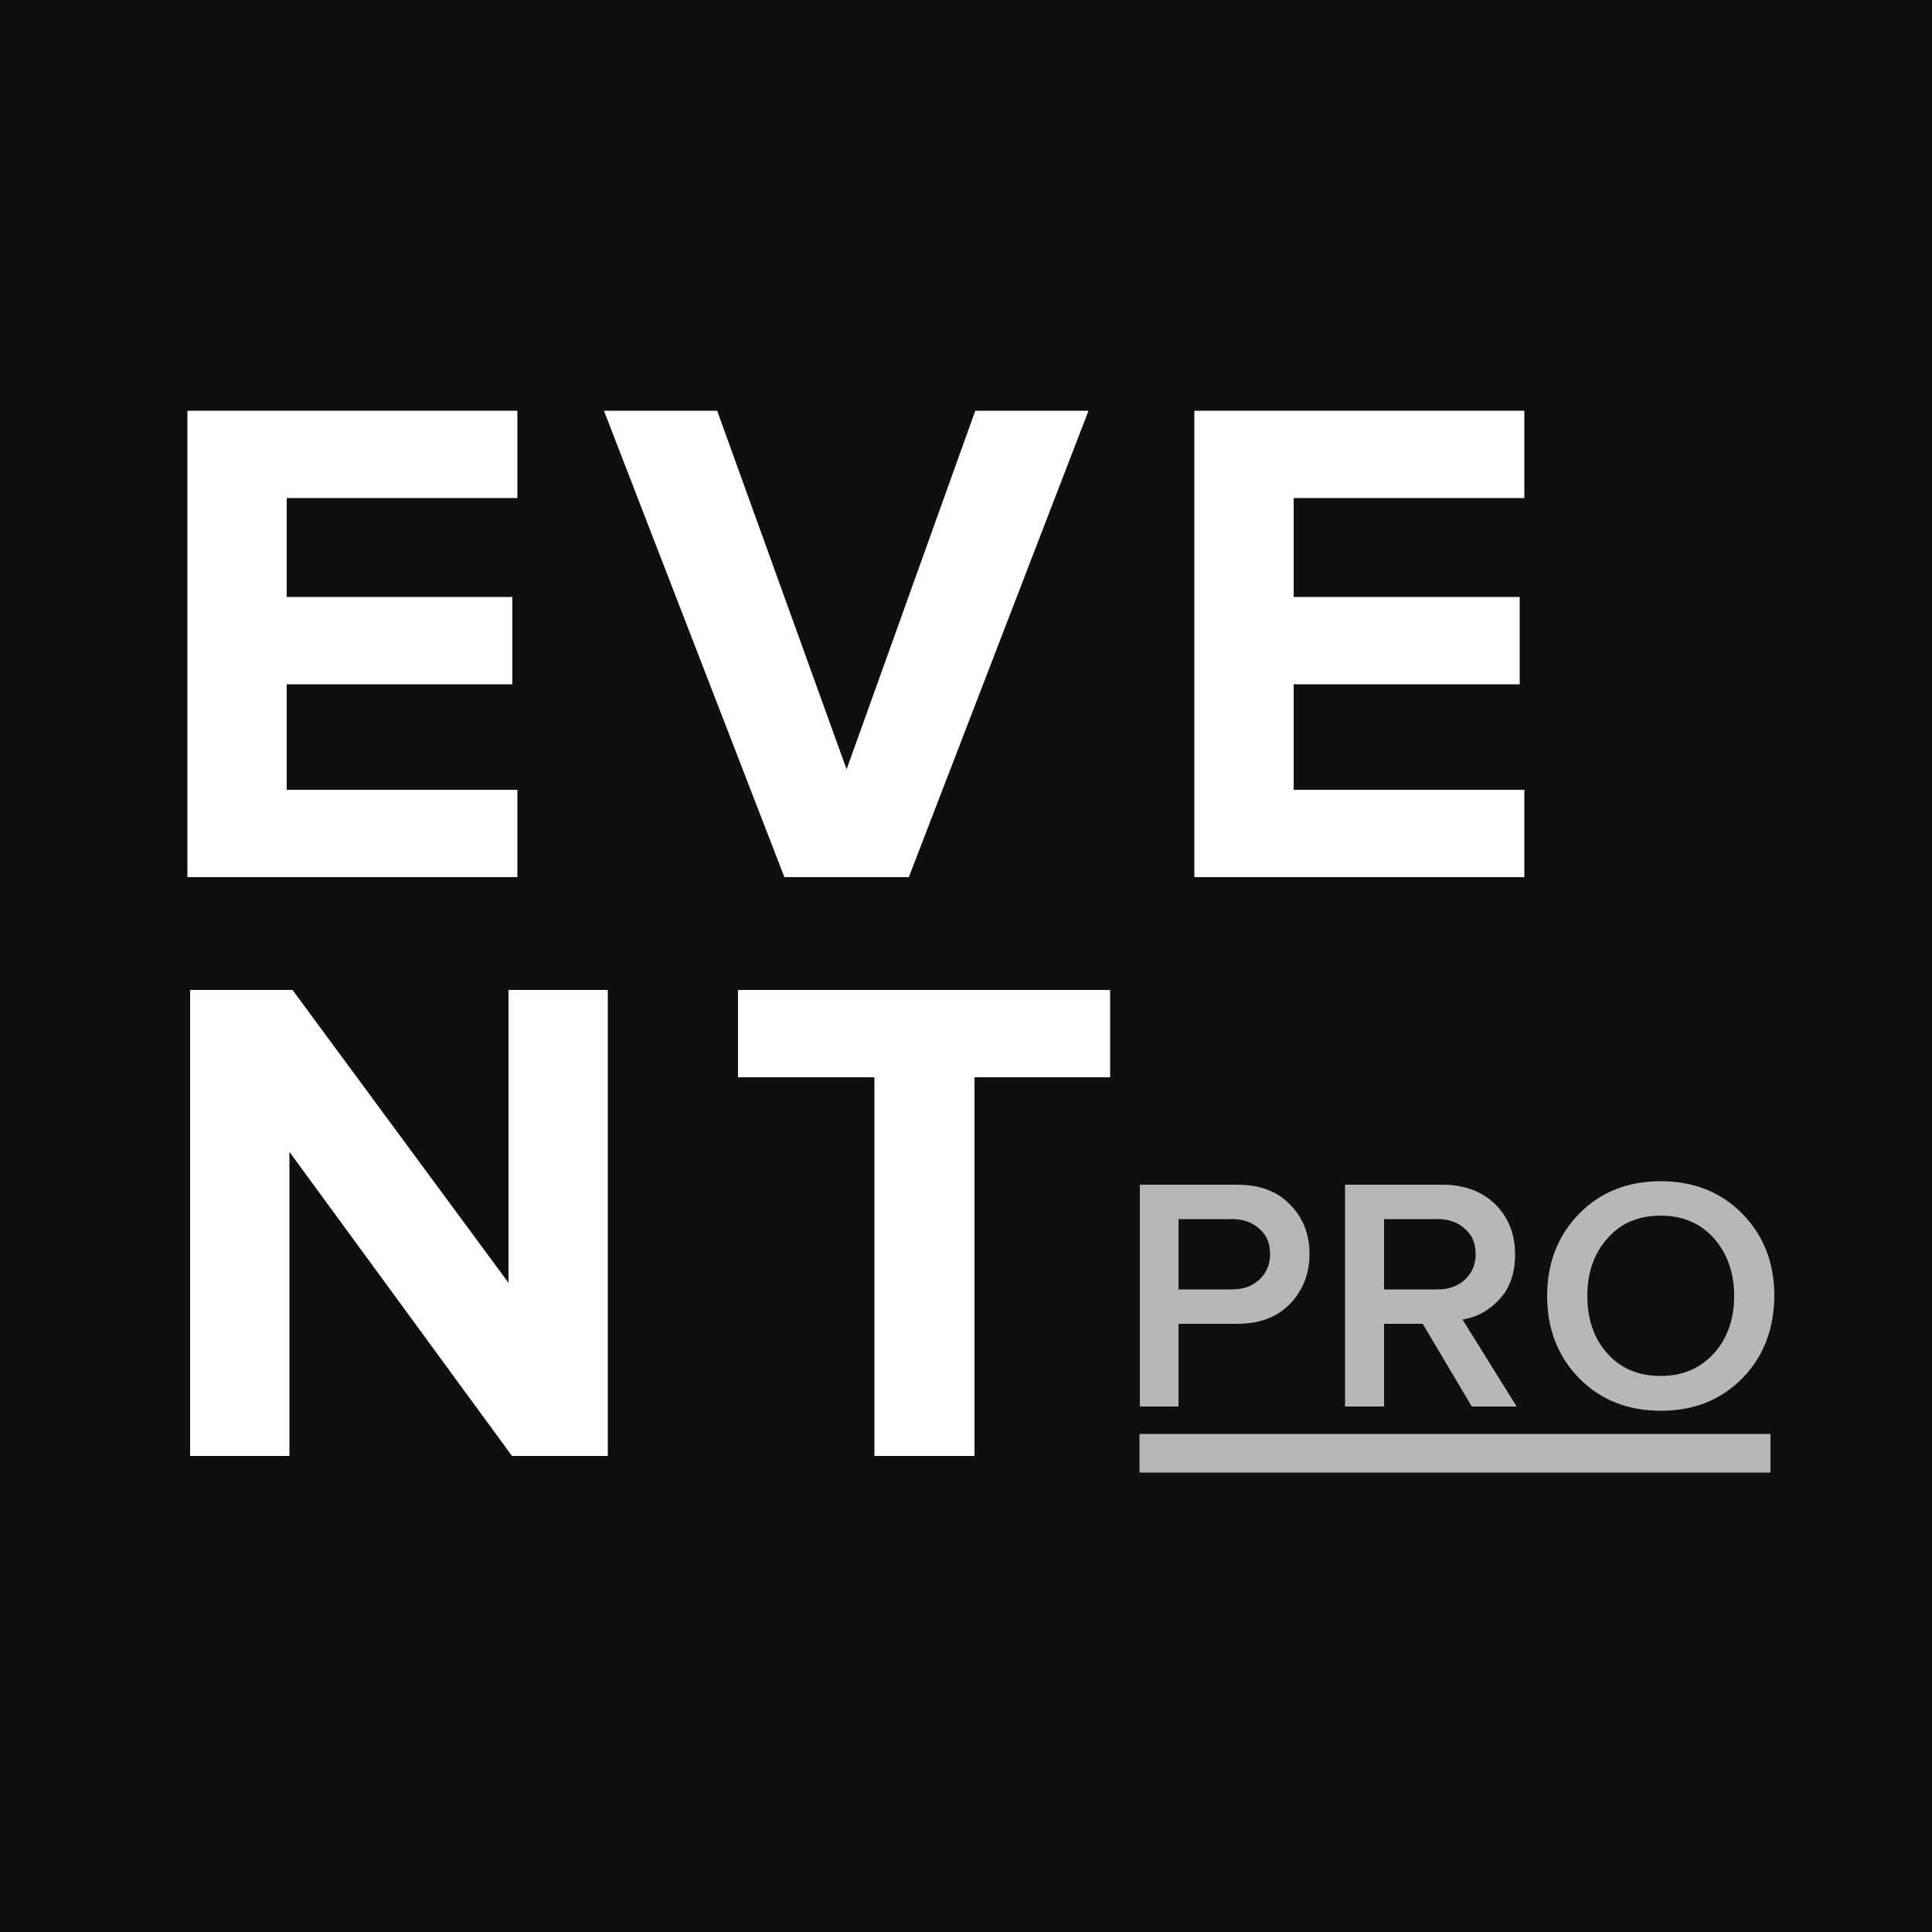
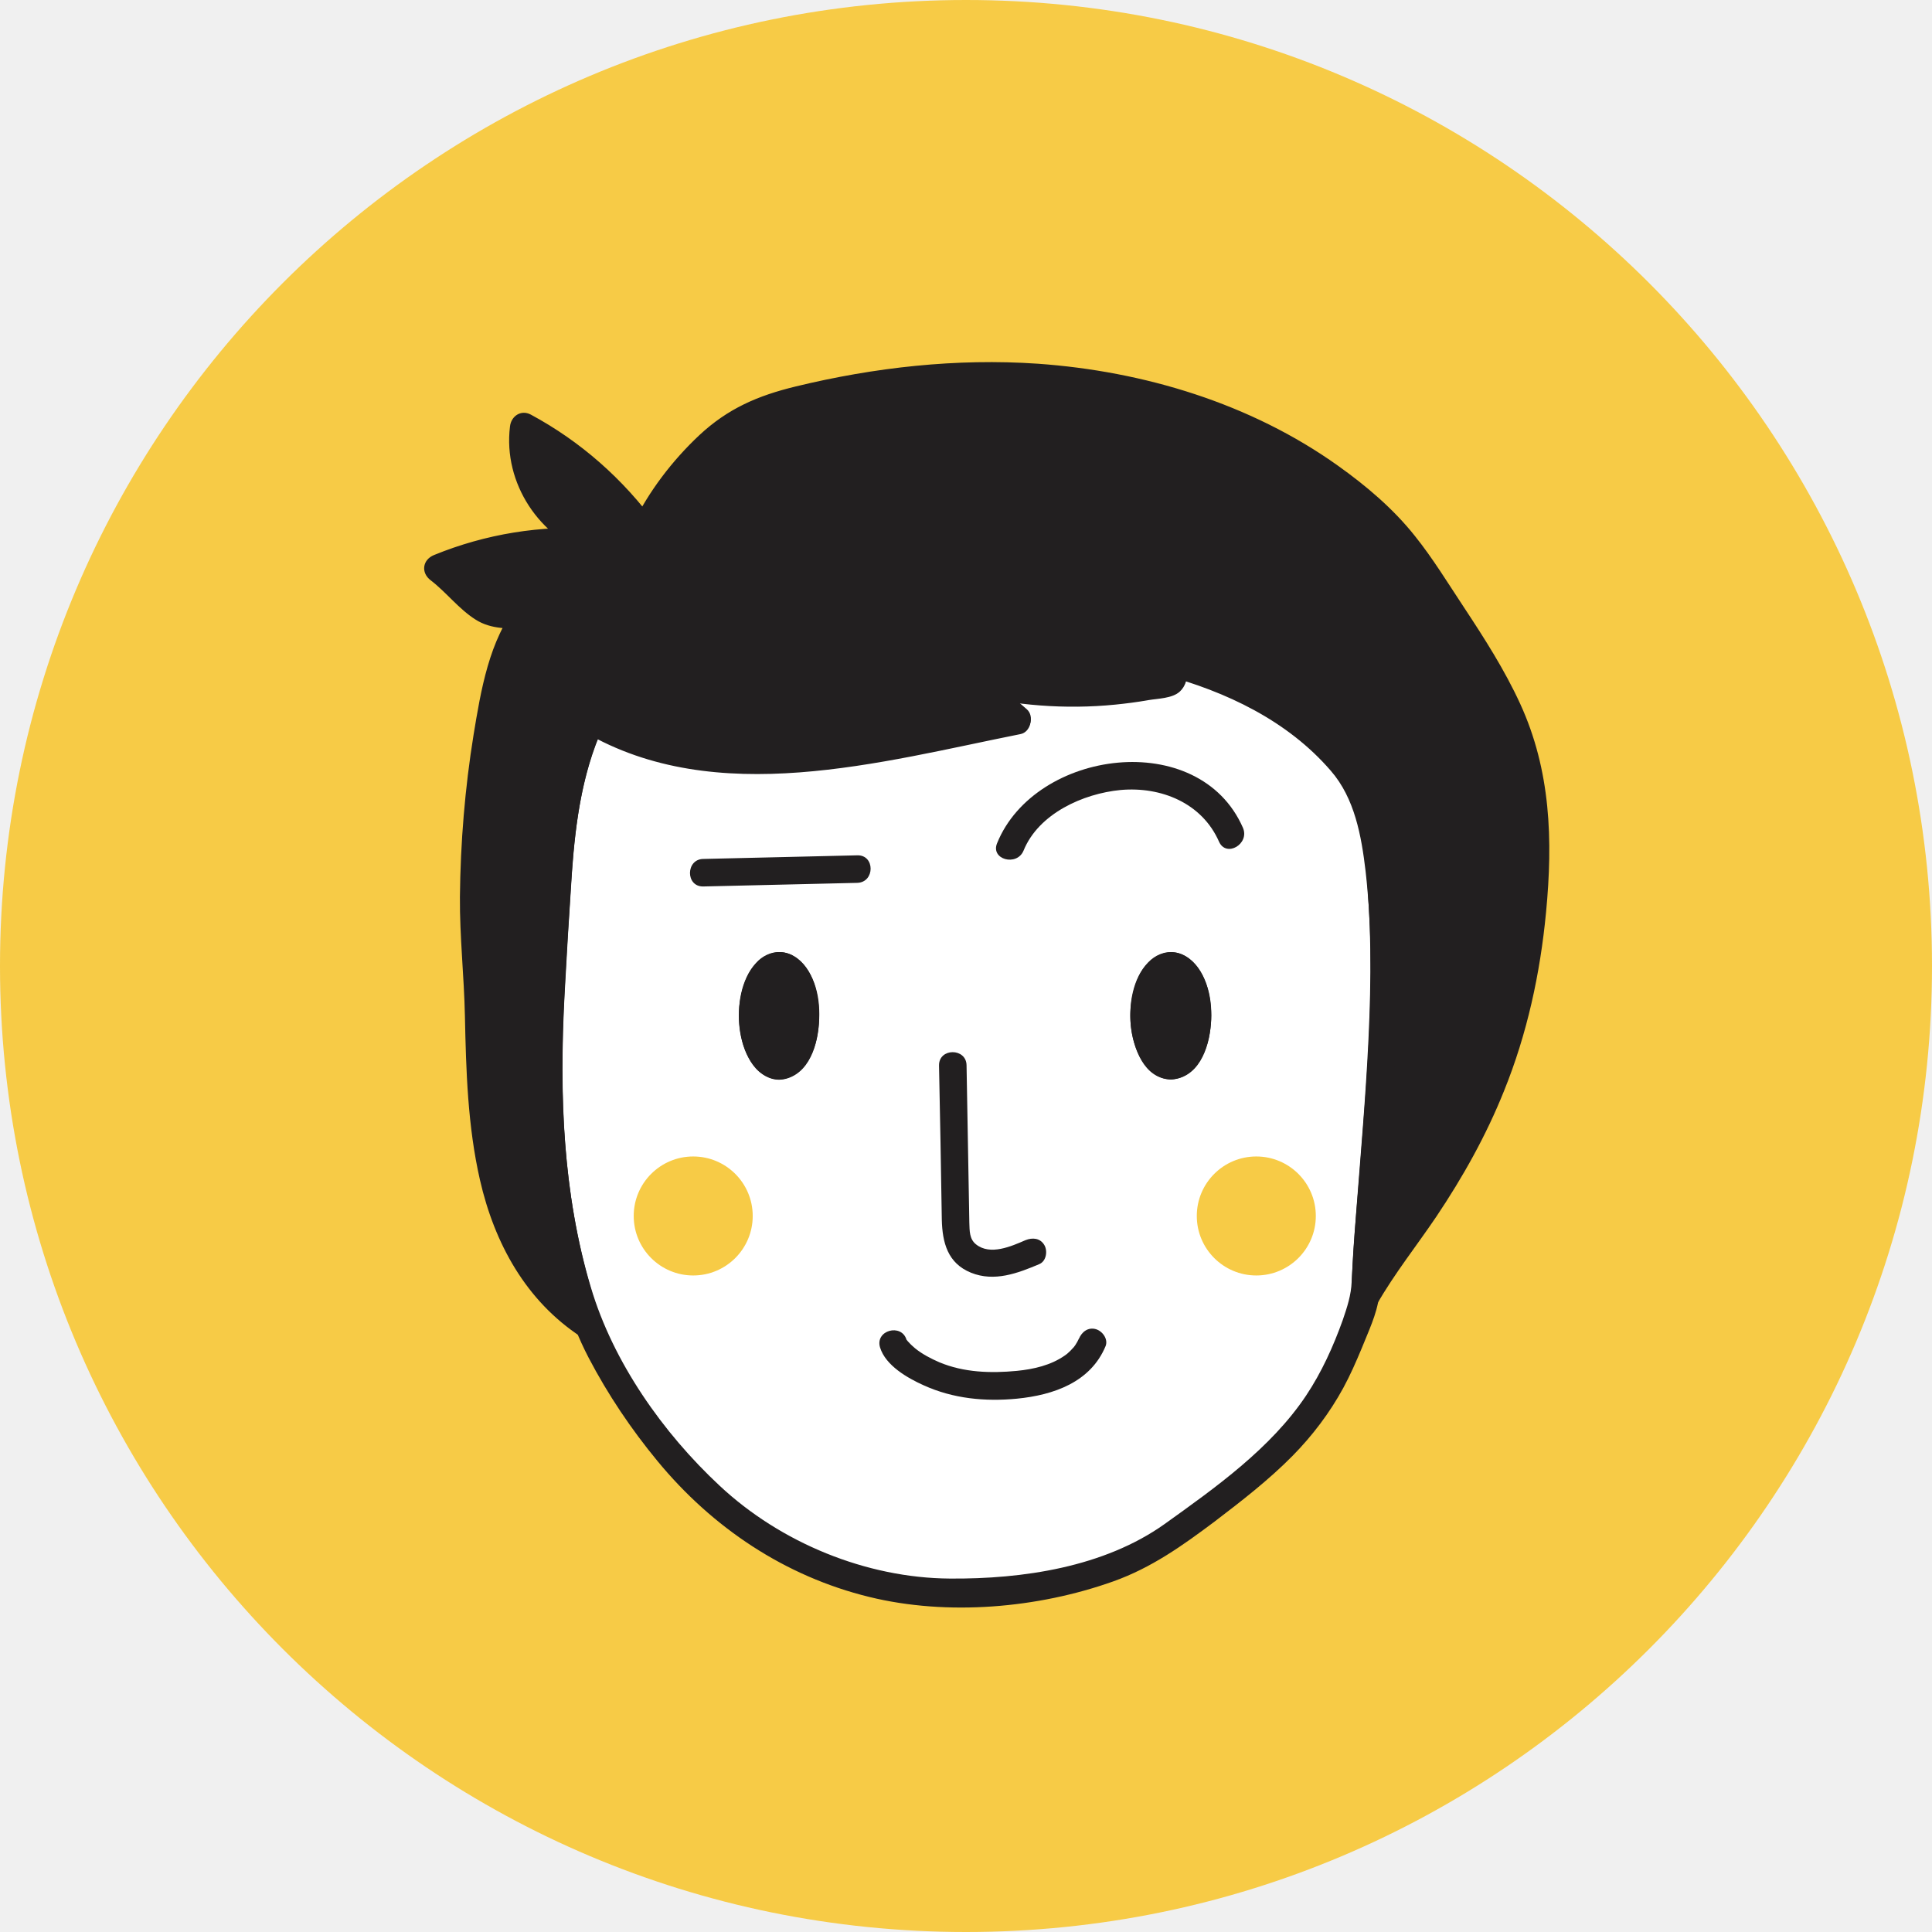
- <svg xmlns="http://www.w3.org/2000/svg" xmlns:xlink="http://www.w3.org/1999/xlink" version="1.1" id="Layer_1" x="0px" y="0px" viewBox="0 0 500 500" style="enable-background:new 0 0 500 500;" xml:space="preserve">
-   <style type="text/css">
- 	.st0{fill:#0F0F0F;}
- 	.st1{fill:#FFFFFF;}
- 	.st2{opacity:0.7;}
- 	.st3{clip-path:url(#SVGID_2_);fill:#FFFFFF;}
- 	.st4{clip-path:url(#SVGID_4_);fill:#FFFFFF;}
- 	.st5{clip-path:url(#SVGID_6_);fill:#FFFFFF;}
- </style>
-   <rect class="st0" width="500" height="500" />
-   <g>
-     <polygon class="st1" points="133.9,227 48.5,227 48.5,106.3 133.9,106.3 133.9,128.9 74.2,128.9 74.2,154.5 132.6,154.5    132.6,177.1 74.2,177.1 74.2,204.4 133.9,204.4  " />
-     <polygon class="st1" points="235.2,227 203,227 156.3,106.3 185.6,106.3 219.1,199.1 252.4,106.3 281.7,106.3  " />
-     <polygon class="st1" points="394.5,227 309.1,227 309.1,106.3 394.5,106.3 394.5,128.9 334.8,128.9 334.8,154.5 393.3,154.5    393.3,177.1 334.8,177.1 334.8,204.4 394.5,204.4  " />
-     <polygon class="st1" points="157.3,376.8 132.5,376.8 74.9,298.1 74.9,376.8 49.2,376.8 49.2,256.2 75.7,256.2 131.6,332    131.6,256.2 157.3,256.2  " />
-     <polygon class="st1" points="252.2,376.8 226.3,376.8 226.3,278.8 191,278.8 191,256.2 287.3,256.2 287.3,278.8 252.2,278.8  " />
-     <g>
-       <g class="st2">
-         <g>
-           <path class="st1" d="M305,364H295v-57.4h25.2c5.8,0,10.4,1.7,13.7,5.2c3.4,3.4,5,7.7,5,12.8c0,5-1.7,9.3-5,12.8      c-3.4,3.5-7.9,5.2-13.7,5.2H305V364z M318.8,333.7c2.9,0,5.2-0.8,7.1-2.5c1.8-1.7,2.8-3.9,2.8-6.6c0-2.8-0.9-5-2.8-6.6      c-1.8-1.7-4.2-2.5-7.1-2.5H305v18.2H318.8z" />
-           <path class="st1" d="M392.5,364h-11.6l-12.7-21.4h-10V364h-10.1v-57.4h25.2c5.6,0,10.2,1.7,13.6,5c3.4,3.3,5.2,7.7,5.2,13      c0,4.8-1.3,8.7-4,11.6c-2.6,2.9-5.9,4.7-9.6,5.3L392.5,364z M372,333.7c2.9,0,5.2-0.8,7.1-2.5c1.8-1.7,2.8-3.9,2.8-6.6      c0-2.8-0.9-5-2.8-6.6c-1.8-1.7-4.2-2.5-7.1-2.5h-13.8v18.2H372z" />
-           <path class="st1" d="M450.9,356.7c-5.5,5.6-12.5,8.4-21.1,8.4c-8.5,0-15.6-2.8-21.1-8.4c-5.5-5.6-8.3-12.7-8.3-21.3      c0-8.6,2.8-15.7,8.3-21.3c5.5-5.6,12.5-8.4,21.1-8.4c8.5,0,15.6,2.8,21.1,8.4c5.5,5.6,8.3,12.7,8.3,21.3      C459.1,344,456.4,351.1,450.9,356.7 M429.8,356.1c5.7,0,10.3-2,13.8-5.9c3.5-3.9,5.2-8.9,5.2-14.8c0-6-1.8-11-5.2-14.9      c-3.5-3.9-8.1-5.9-13.8-5.9c-5.7,0-10.3,1.9-13.8,5.9c-3.5,3.9-5.2,8.9-5.2,14.9s1.7,11,5.2,14.9      C419.5,354.2,424.1,356.1,429.8,356.1" />
-         </g>
-       </g>
-       <g class="st2">
-         <g>
-           <defs>
-             <rect id="SVGID_1_" x="294.9" y="371.1" width="163.3" height="10" />
-           </defs>
-           <clipPath id="SVGID_2_">
-             <use xlink:href="#SVGID_1_" style="overflow:visible;" />
-           </clipPath>
-           <rect x="294.9" y="371.1" class="st3" width="163.3" height="10" />
-         </g>
-       </g>
-     </g>
-   </g>
+ <svg xmlns="http://www.w3.org/2000/svg" width="109" height="109" viewBox="0 0 109 109" fill="none">
+   <path d="M54.5 0C24.395 0 0 24.395 0 54.5C0 84.605 24.395 109 54.5 109C84.59 109 109 84.605 109 54.5C109 24.395 84.59 0 54.5 0ZM77.012 73.169C77.091 66.909 79.915 48.256 76.024 43.361C73.529 40.193 69.717 38.279 65.811 37.259C66.188 37.494 66.282 38.09 65.999 38.42C62.297 39.283 58.391 39.251 54.72 38.341C55.598 39.094 56.477 39.847 57.355 40.616C49.574 42.154 40.145 44.648 33.353 40.569C31.784 43.879 31.549 47.644 31.345 51.3C31.015 57.277 29.98 65.921 33.164 74.706C25.728 69.953 27.423 58.595 26.811 53.135C26.45 50.029 27.077 37.777 29.76 34.608C26.701 34.843 27.407 34.059 24.693 32.035C27.517 30.858 30.623 30.356 33.666 30.576C30.984 29.744 29.148 26.811 29.556 24.034C32.239 25.446 34.592 27.501 36.365 29.964C37.557 27.407 40.616 23.752 43.33 22.999C63.803 17.257 76.51 26.56 79.867 31.58C83.648 37.243 85.201 41.322 86.629 46.468C88.511 53.229 79.663 68.509 77.012 73.169Z" fill="#F7CB46" />
+   <path d="M76.024 43.361C73.529 40.192 69.717 38.279 65.811 37.259C66.188 37.494 66.282 38.09 65.999 38.42C62.297 39.282 58.391 39.251 54.72 38.341C55.598 39.094 56.477 39.847 57.355 40.616C49.574 42.153 40.145 44.648 33.353 40.569C31.784 43.879 31.549 47.644 31.345 51.3C31.015 57.277 29.98 65.921 33.164 74.706C35.016 78.832 38.765 84.087 42.812 86.566C46.107 88.59 49.7 89.861 53.574 89.876C57.606 89.876 62.799 89.076 66.078 86.692C72.792 81.781 74.957 79.773 77.012 73.168C77.091 66.909 79.915 48.256 76.024 43.361ZM43.958 60.116C43.126 60.116 42.467 58.861 42.467 57.308C42.467 55.755 43.126 54.5 43.958 54.5C44.773 54.5 45.432 55.755 45.432 57.308C45.432 58.861 44.773 60.116 43.958 60.116ZM66.062 60.116C65.246 60.116 64.572 58.861 64.572 57.308C64.572 55.755 65.246 54.5 66.062 54.5C66.878 54.5 67.552 55.755 67.552 57.308C67.552 58.861 66.878 60.116 66.062 60.116Z" fill="white" />
+   <path d="M66.062 59.332C65.905 59.332 66.125 59.332 66.109 59.348C66.109 59.348 66.015 59.332 66.015 59.316C66.172 59.379 66.031 59.316 65.968 59.269C66.093 59.348 65.984 59.285 65.921 59.222C65.889 59.191 65.858 59.159 65.842 59.128C65.78 59.065 65.905 59.222 65.827 59.097C65.78 59.018 65.733 58.94 65.686 58.846C65.67 58.798 65.638 58.752 65.623 58.704C65.638 58.736 65.67 58.83 65.607 58.673C65.529 58.453 65.466 58.234 65.419 58.014C65.387 57.81 65.372 57.638 65.356 57.387C65.356 57.183 65.372 56.853 65.387 56.728C65.419 56.508 65.466 56.288 65.529 56.084C65.544 56.037 65.56 55.975 65.576 55.928C65.576 55.912 65.638 55.755 65.607 55.834C65.576 55.912 65.638 55.771 65.654 55.755C65.686 55.708 65.717 55.645 65.748 55.598C65.78 55.551 65.921 55.363 65.827 55.473C65.874 55.41 65.921 55.363 65.984 55.316C66.109 55.19 65.905 55.347 66.062 55.269C66.093 55.253 66.203 55.222 66.093 55.253C65.968 55.3 66.156 55.253 66.156 55.253C66.156 55.269 65.952 55.269 66.109 55.269C66.172 55.269 66.219 55.3 66.062 55.253C66.093 55.253 66.109 55.269 66.141 55.269C66.235 55.316 66.015 55.175 66.093 55.253C66.109 55.269 66.156 55.3 66.188 55.3C66.266 55.316 66.109 55.206 66.172 55.284C66.235 55.347 66.313 55.41 66.36 55.488C66.25 55.363 66.407 55.567 66.439 55.614C66.486 55.692 66.517 55.771 66.564 55.849C66.627 55.959 66.533 55.755 66.58 55.881C66.595 55.928 66.611 55.975 66.627 56.037C66.674 56.163 66.705 56.288 66.737 56.398C66.846 56.837 66.846 57.292 66.815 57.794C66.799 57.967 66.752 58.234 66.674 58.469C66.642 58.579 66.611 58.673 66.564 58.783C66.611 58.673 66.564 58.798 66.548 58.814C66.517 58.861 66.486 58.924 66.47 58.971C66.454 59.018 66.282 59.254 66.376 59.128C66.313 59.206 66.25 59.254 66.188 59.332C66.125 59.395 66.297 59.3 66.203 59.316C66.172 59.316 66.125 59.363 66.078 59.379C66.031 59.348 66.188 59.285 66.062 59.332C65.905 59.379 66.235 59.332 66.062 59.332C65.638 59.348 65.278 59.677 65.278 60.116C65.278 60.524 65.638 60.916 66.062 60.901C67.317 60.854 67.992 59.583 68.211 58.5C68.462 57.261 68.384 55.724 67.615 54.657C67.286 54.186 66.846 53.81 66.266 53.731C65.701 53.653 65.168 53.888 64.776 54.296C63.897 55.206 63.678 56.681 63.803 57.889C63.944 59.144 64.54 60.854 66.046 60.901C66.47 60.916 66.831 60.524 66.831 60.116C66.846 59.677 66.486 59.348 66.062 59.332Z" fill="#221F20" />
+   <path d="M43.958 59.332C43.816 59.332 43.989 59.347 44.005 59.347C44.02 59.347 43.911 59.316 43.911 59.316C43.895 59.363 43.738 59.144 43.958 59.332C43.942 59.316 43.879 59.3 43.864 59.285C43.816 59.253 43.801 59.206 43.895 59.3C43.864 59.269 43.832 59.253 43.816 59.222C43.785 59.191 43.754 59.159 43.738 59.128C43.785 59.175 43.785 59.206 43.738 59.128C43.691 59.049 43.644 58.971 43.597 58.893C43.581 58.846 43.55 58.798 43.534 58.767C43.581 58.877 43.534 58.767 43.518 58.751C43.44 58.532 43.377 58.312 43.33 58.077C43.267 57.716 43.252 57.167 43.299 56.759C43.315 56.602 43.377 56.335 43.44 56.147C43.471 56.053 43.503 55.975 43.534 55.88C43.597 55.724 43.566 55.833 43.55 55.865C43.581 55.802 43.612 55.739 43.644 55.676C43.691 55.614 43.722 55.535 43.769 55.473C43.832 55.379 43.691 55.567 43.769 55.473C43.801 55.441 43.832 55.41 43.848 55.379C43.989 55.237 43.769 55.441 43.911 55.331C43.926 55.316 43.958 55.316 43.973 55.284C43.879 55.379 43.864 55.3 43.973 55.284C44.02 55.284 44.13 55.269 43.911 55.284C43.942 55.284 43.989 55.284 44.02 55.284C43.989 55.284 43.832 55.237 43.958 55.284C43.973 55.284 44.068 55.316 43.958 55.284C43.816 55.237 44.13 55.394 44.02 55.316C43.926 55.253 44.036 55.331 44.052 55.347C44.083 55.379 44.13 55.425 44.162 55.457C44.256 55.551 44.177 55.473 44.162 55.457C44.193 55.488 44.209 55.535 44.24 55.567C44.287 55.645 44.334 55.739 44.381 55.818C44.397 55.833 44.444 55.959 44.397 55.849C44.413 55.88 44.428 55.928 44.444 55.959C44.491 56.084 44.523 56.194 44.554 56.32C44.664 56.775 44.695 57.23 44.648 57.747C44.617 58.139 44.475 58.657 44.303 58.971C44.287 59.002 44.115 59.253 44.224 59.128C44.162 59.206 44.099 59.253 44.036 59.332C43.973 59.395 44.146 59.3 44.052 59.316C44.02 59.316 43.973 59.363 43.926 59.379C43.926 59.347 44.083 59.285 43.958 59.332C43.801 59.379 44.13 59.332 43.958 59.332C43.534 59.347 43.173 59.677 43.173 60.116C43.173 60.524 43.534 60.916 43.958 60.901C45.228 60.854 45.903 59.551 46.107 58.453C46.342 57.198 46.264 55.661 45.479 54.594C45.134 54.123 44.648 53.747 44.036 53.715C43.518 53.684 43.001 53.935 42.656 54.327C41.793 55.269 41.589 56.743 41.73 57.967C41.871 59.206 42.483 60.854 43.958 60.901C44.381 60.916 44.742 60.524 44.742 60.116C44.742 59.677 44.381 59.347 43.958 59.332Z" fill="#221F20" />
+   <path d="M76.573 42.812C73.922 39.518 70.031 37.588 66.015 36.506C65.293 36.318 64.65 37.29 65.246 37.824C65.262 37.886 65.293 37.965 65.309 38.028C65.466 37.902 65.623 37.792 65.78 37.667C62.187 38.467 58.5 38.451 54.924 37.588C54.218 37.416 53.527 38.357 54.155 38.906C55.033 39.659 55.912 40.412 56.79 41.181C56.9 40.742 57.026 40.302 57.136 39.863C49.731 41.338 40.757 44.005 33.745 39.894C33.4 39.69 32.851 39.785 32.678 40.177C30.623 44.648 30.67 49.684 30.356 54.5C30.043 59.504 29.98 64.525 30.921 69.466C31.392 71.929 32.05 74.376 33.211 76.604C34.294 78.675 35.612 80.636 37.102 82.44C40.193 86.189 44.287 88.935 49.041 90.096C53.449 91.178 58.547 90.739 62.815 89.217C64.964 88.449 66.705 87.209 68.525 85.844C70.047 84.683 71.569 83.507 72.918 82.142C74.047 80.997 75.02 79.71 75.789 78.299C76.181 77.577 76.51 76.824 76.824 76.071C77.185 75.161 77.687 74.126 77.797 73.168C77.938 71.961 77.906 70.706 78.001 69.482C78.126 67.85 78.252 66.234 78.377 64.603C78.691 60.477 78.973 56.32 78.832 52.162C78.722 49.197 78.612 45.416 76.714 42.953C76.102 42.169 74.737 42.938 75.365 43.738C76.887 45.715 77.075 48.633 77.216 51.017C77.42 54.406 77.279 57.826 77.059 61.214C76.855 64.368 76.557 67.521 76.353 70.674C76.322 71.223 76.291 71.772 76.259 72.306C76.228 73.074 76.008 73.733 75.757 74.471C75.224 75.961 74.565 77.42 73.686 78.738C71.694 81.719 68.572 83.93 65.701 85.986C62.281 88.417 57.7 89.092 53.59 89.06C48.868 89.029 44.036 87.037 40.6 83.821C37.4 80.84 34.592 76.855 33.337 72.635C31.737 67.301 31.564 61.732 31.847 56.21C31.972 53.872 32.113 51.535 32.27 49.197C32.474 46.373 32.851 43.518 34.043 40.93C33.682 41.024 33.321 41.118 32.976 41.212C40.428 45.573 49.715 42.907 57.59 41.338C58.155 41.228 58.359 40.396 57.936 40.02C57.057 39.251 56.179 38.498 55.3 37.745C55.049 38.184 54.798 38.624 54.531 39.063C57.277 39.722 60.116 39.957 62.94 39.675C63.552 39.612 64.18 39.533 64.791 39.424C65.34 39.33 66.156 39.33 66.58 38.937C67.239 38.326 67.003 37.196 66.391 36.663C66.141 37.102 65.889 37.541 65.623 37.98C69.404 38.984 72.996 40.789 75.49 43.879C76.102 44.695 77.201 43.581 76.573 42.812Z" fill="#221F20" />
+   <path d="M44.648 57.308C44.648 57.794 44.601 58.155 44.444 58.626C44.428 58.673 44.413 58.72 44.381 58.783C44.428 58.673 44.381 58.783 44.366 58.814C44.319 58.908 44.271 58.987 44.224 59.065C44.193 59.096 44.177 59.144 44.146 59.175C44.162 59.144 44.24 59.065 44.146 59.175C44.115 59.206 44.083 59.238 44.068 59.269C44.052 59.285 43.911 59.379 44.02 59.316C44.115 59.253 43.942 59.348 43.911 59.363C44.02 59.285 44.02 59.316 43.958 59.332C43.832 59.379 43.989 59.316 44.02 59.332C43.989 59.332 43.942 59.332 43.911 59.332C43.942 59.332 43.989 59.348 44.02 59.348C44.005 59.348 43.989 59.348 43.973 59.332L43.879 59.3C43.958 59.332 43.989 59.363 43.895 59.3C43.754 59.191 43.958 59.395 43.832 59.253C43.801 59.222 43.769 59.191 43.754 59.159C43.675 59.081 43.816 59.269 43.754 59.159C43.707 59.096 43.66 59.034 43.628 58.955C43.597 58.908 43.581 58.877 43.566 58.83C43.456 58.642 43.597 58.955 43.518 58.736C43.205 57.889 43.173 57.01 43.424 56.163C43.456 56.053 43.487 55.959 43.518 55.865C43.534 55.849 43.581 55.724 43.534 55.849C43.55 55.802 43.581 55.755 43.597 55.724C43.628 55.645 43.675 55.582 43.722 55.52C43.738 55.504 43.816 55.394 43.754 55.473C43.691 55.551 43.801 55.426 43.816 55.41C43.848 55.379 43.879 55.363 43.895 55.331C43.801 55.426 43.816 55.379 43.864 55.347C43.895 55.331 43.926 55.316 43.958 55.3C43.864 55.363 43.895 55.284 43.911 55.316C43.911 55.316 44.02 55.284 44.005 55.284C43.989 55.284 43.816 55.3 43.958 55.3C44.02 55.3 44.083 55.331 43.911 55.284C43.942 55.284 44.083 55.331 43.973 55.284C43.848 55.253 44.177 55.441 44.005 55.284C44.068 55.347 44.13 55.41 44.193 55.473C44.256 55.535 44.177 55.457 44.177 55.441C44.209 55.504 44.256 55.551 44.287 55.614C44.319 55.661 44.334 55.692 44.35 55.739C44.35 55.755 44.428 55.928 44.413 55.849C44.381 55.771 44.444 55.928 44.444 55.943C44.46 56.006 44.491 56.069 44.507 56.147C44.538 56.273 44.569 56.398 44.601 56.524C44.632 56.775 44.648 57.01 44.648 57.308C44.648 57.732 45.009 58.093 45.432 58.093C45.856 58.093 46.217 57.732 46.217 57.308C46.201 56.147 45.903 54.61 44.805 53.951C43.707 53.308 42.593 54.092 42.138 55.127C41.605 56.32 41.542 57.779 41.95 59.018C42.295 60.053 43.189 61.23 44.428 60.838C45.825 60.399 46.217 58.579 46.217 57.308C46.217 56.885 45.856 56.524 45.432 56.524C45.009 56.524 44.648 56.885 44.648 57.308Z" fill="#221F20" />
+   <path d="M66.768 57.308C66.768 57.795 66.721 58.156 66.564 58.626C66.548 58.673 66.533 58.72 66.501 58.783C66.517 58.752 66.564 58.673 66.486 58.814C66.439 58.893 66.391 58.987 66.344 59.065C66.329 59.097 66.313 59.128 66.282 59.144C66.219 59.238 66.36 59.065 66.282 59.144C66.219 59.207 66.156 59.269 66.093 59.332C66.235 59.207 66.062 59.332 66.015 59.364C66.031 59.348 66.188 59.301 66.046 59.332C65.999 59.348 65.905 59.348 66.109 59.332C66.078 59.332 66.062 59.332 66.031 59.332C65.921 59.316 66.188 59.364 66.078 59.348C66.046 59.348 65.936 59.316 66.046 59.348C66.172 59.379 66.015 59.316 65.999 59.316C65.968 59.316 65.858 59.207 66.015 59.348C65.984 59.316 65.952 59.301 65.921 59.269C65.889 59.238 65.764 59.097 65.811 59.16C65.874 59.238 65.78 59.128 65.78 59.097C65.748 59.05 65.733 59.018 65.701 58.971C65.686 58.94 65.56 58.689 65.607 58.783C65.262 57.936 65.246 57.01 65.497 56.163C65.576 55.912 65.576 55.912 65.67 55.724C65.717 55.645 65.764 55.567 65.811 55.489C65.858 55.41 65.795 55.504 65.795 55.52C65.842 55.473 65.874 55.426 65.921 55.379C65.952 55.347 65.984 55.332 66.015 55.3C65.999 55.316 65.905 55.347 65.968 55.347C65.999 55.347 66.046 55.316 66.062 55.3C66.141 55.237 65.936 55.363 66.015 55.316C66.046 55.3 66.156 55.285 66.031 55.3C65.921 55.316 65.999 55.3 66.031 55.3C66.172 55.3 65.999 55.3 65.984 55.285C65.999 55.3 66.188 55.394 65.999 55.269C66.062 55.3 66.203 55.394 66.078 55.3C66.156 55.363 66.235 55.441 66.297 55.52C66.203 55.41 66.344 55.598 66.376 55.645C66.407 55.693 66.423 55.724 66.439 55.771C66.439 55.771 66.517 55.944 66.501 55.881C66.47 55.802 66.533 55.959 66.533 55.975C66.548 56.038 66.58 56.1 66.595 56.179C66.627 56.304 66.658 56.43 66.689 56.555C66.752 56.775 66.768 57.01 66.768 57.308C66.768 57.732 67.129 58.093 67.552 58.093C67.976 58.093 68.337 57.732 68.337 57.308C68.321 56.132 68.007 54.626 66.925 53.967C65.842 53.308 64.713 54.077 64.242 55.096C63.693 56.289 63.615 57.795 64.054 59.034C64.415 60.069 65.293 61.199 66.533 60.822C67.929 60.414 68.337 58.548 68.337 57.293C68.337 56.869 67.976 56.508 67.552 56.508C67.129 56.524 66.768 56.885 66.768 57.308Z" fill="#221F20" />
+   <path d="M45.432 57.308C45.432 58.861 44.773 60.116 43.958 60.116C43.126 60.116 42.467 58.861 42.467 57.308C42.467 55.755 43.126 54.5 43.958 54.5C44.773 54.5 45.432 55.755 45.432 57.308Z" fill="#221F20" />
+   <path d="M67.552 57.308C67.552 58.861 66.878 60.116 66.062 60.116C65.246 60.116 64.572 58.861 64.572 57.308C64.572 55.755 65.246 54.5 66.062 54.5C66.878 54.5 67.552 55.755 67.552 57.308Z" fill="#221F20" />
+   <path d="M52.978 60.116C53.041 63.019 53.088 65.921 53.135 68.808C53.166 70.11 53.465 71.27 54.782 71.804C56.1 72.337 57.418 71.835 58.642 71.317C59.034 71.145 59.112 70.58 58.924 70.251C58.689 69.843 58.249 69.811 57.857 69.968C57.057 70.314 55.865 70.847 55.065 70.204C54.688 69.906 54.704 69.435 54.688 68.996C54.673 68.4 54.673 67.819 54.657 67.223C54.61 64.854 54.578 62.485 54.531 60.101C54.516 59.112 52.963 59.112 52.978 60.116Z" fill="#221F20" />
+   <path d="M49.652 76.024C49.966 77.044 51.206 77.75 52.115 78.158C53.778 78.911 55.567 79.083 57.371 78.911C59.442 78.707 61.528 77.985 62.375 75.946C62.532 75.553 62.203 75.099 61.826 74.989C61.387 74.863 61.026 75.145 60.869 75.538C60.963 75.318 60.807 75.663 60.775 75.71C60.712 75.82 60.634 75.946 60.556 76.04C60.65 75.914 60.399 76.212 60.352 76.244C60.242 76.353 60.148 76.432 60.069 76.479C59.285 77.028 58.312 77.248 57.371 77.342C55.896 77.483 54.374 77.436 52.994 76.856C52.523 76.652 52.037 76.401 51.629 76.071C51.504 75.961 51.378 75.852 51.268 75.726C51.237 75.695 51.19 75.647 51.158 75.6C51.206 75.647 51.206 75.663 51.174 75.616C51.049 75.475 51.174 75.679 51.143 75.585C50.86 74.644 49.354 75.051 49.652 76.024Z" fill="#221F20" />
+   <path d="M39.675 50.013C42.577 49.951 45.464 49.872 48.366 49.809C49.37 49.778 49.37 48.225 48.366 48.256C45.464 48.319 42.577 48.398 39.675 48.46C38.687 48.476 38.671 50.029 39.675 50.013Z" fill="#221F20" />
+   <path d="M57.747 47.99C58.595 45.903 61.105 44.773 63.222 44.57C65.513 44.366 67.819 45.307 68.776 47.488C69.184 48.398 70.517 47.613 70.125 46.703C67.647 41.04 58.406 42.279 56.257 47.566C55.865 48.492 57.371 48.9 57.747 47.99Z" fill="#221F20" />
+   <path d="M77.012 73.169C77.091 66.909 79.915 48.256 76.024 43.362C73.529 40.193 69.717 38.279 65.811 37.259C66.188 37.494 66.282 38.09 65.999 38.42C62.297 39.283 58.391 39.251 54.72 38.342C55.598 39.094 56.477 39.847 57.355 40.616C49.574 42.154 40.145 44.648 33.353 40.569C31.784 43.879 31.549 47.644 31.345 51.3C31.015 57.277 29.98 65.921 33.164 74.706C25.728 69.953 27.423 58.595 26.811 53.135C26.45 50.029 27.077 37.777 29.76 34.608C26.701 34.843 27.407 34.059 24.693 32.035C27.517 30.858 30.623 30.356 33.666 30.576C30.984 29.744 29.148 26.811 29.556 24.034C32.239 25.446 34.592 27.501 36.365 29.964C37.557 27.407 40.616 23.752 43.33 22.999C63.803 17.257 76.51 26.56 79.867 31.58C83.648 37.243 86.535 41.134 86.629 46.468C86.896 62.077 79.663 68.509 77.012 73.169Z" fill="#221F20" />
+   <path d="M77.797 73.169C77.875 67.945 78.612 62.736 78.801 57.512C78.895 54.641 78.926 51.755 78.581 48.899C78.33 46.876 77.969 44.648 76.698 42.969C74.126 39.565 70.047 37.588 66.015 36.506C65.293 36.318 64.65 37.29 65.246 37.824C65.262 37.886 65.293 37.965 65.309 38.028C65.466 37.902 65.623 37.792 65.78 37.667C62.187 38.467 58.5 38.451 54.924 37.588C54.218 37.416 53.527 38.357 54.155 38.906C55.033 39.659 55.912 40.412 56.79 41.181C56.9 40.742 57.026 40.302 57.136 39.863C49.731 41.338 40.757 44.005 33.745 39.895C33.4 39.691 32.851 39.785 32.678 40.177C31.407 42.938 30.937 45.887 30.717 48.899C30.513 51.488 30.372 54.108 30.246 56.696C29.948 62.862 30.34 69.058 32.411 74.926C32.788 74.628 33.18 74.33 33.557 74.047C28.285 70.58 27.909 63.646 27.799 57.936C27.752 55.771 27.548 53.606 27.517 51.425C27.47 48.711 27.674 45.997 28.019 43.299C28.223 41.683 28.505 40.083 28.913 38.514C29.211 37.384 29.572 36.098 30.325 35.172C30.717 34.702 30.513 33.776 29.776 33.839C28.944 33.902 28.113 33.996 27.438 33.431C26.638 32.757 25.932 32.004 25.101 31.36C25.038 31.831 24.975 32.317 24.913 32.788C27.721 31.658 30.654 31.172 33.682 31.36C34.608 31.423 34.686 30.09 33.886 29.823C31.47 29.007 30.058 26.528 30.356 24.034C29.964 24.254 29.572 24.489 29.18 24.709C31.752 26.089 33.98 28.003 35.706 30.356C36.02 30.78 36.773 30.937 37.055 30.356C37.824 28.756 38.906 27.297 40.145 26.042C41.526 24.662 42.907 23.909 44.773 23.422C48.711 22.418 52.774 21.885 56.853 21.979C62.721 22.136 68.603 23.657 73.577 26.842C75.255 27.909 76.824 29.164 78.157 30.654C78.832 31.407 79.381 32.239 79.946 33.086C81.107 34.812 82.283 36.537 83.319 38.357C84.244 39.989 85.044 41.699 85.484 43.534C85.939 45.448 85.907 47.44 85.813 49.401C85.656 52.947 85.044 56.461 83.852 59.803C82.879 62.564 81.483 65.136 79.867 67.568C78.707 69.309 77.389 70.972 76.338 72.792C75.836 73.671 77.185 74.455 77.687 73.577C78.675 71.851 79.915 70.298 81.028 68.651C82.534 66.407 83.852 64.054 84.856 61.544C86.158 58.328 86.896 54.924 87.225 51.472C87.617 47.393 87.492 43.471 85.766 39.706C84.888 37.792 83.742 36.004 82.582 34.247C81.687 32.898 80.84 31.502 79.82 30.231C78.597 28.693 77.075 27.407 75.49 26.277C70.564 22.763 64.54 20.944 58.547 20.52C53.967 20.206 49.339 20.724 44.883 21.806C42.75 22.324 41.071 23.046 39.455 24.552C37.934 25.979 36.6 27.721 35.69 29.603C36.145 29.603 36.6 29.603 37.039 29.603C35.157 27.03 32.772 24.913 29.948 23.391C29.384 23.093 28.834 23.485 28.772 24.065C28.38 27.266 30.435 30.34 33.462 31.36C33.525 30.843 33.604 30.34 33.666 29.823C30.529 29.619 27.407 30.121 24.489 31.313C23.83 31.58 23.736 32.317 24.301 32.741C25.179 33.415 25.885 34.357 26.826 34.953C27.705 35.518 28.772 35.486 29.776 35.423C29.587 34.984 29.399 34.529 29.227 34.09C27.595 36.082 27.125 38.985 26.717 41.463C26.23 44.475 25.979 47.535 25.948 50.594C25.932 52.837 26.183 55.081 26.23 57.324C26.293 60.414 26.387 63.536 27.077 66.564C27.893 70.141 29.666 73.388 32.788 75.428C33.337 75.789 34.168 75.177 33.933 74.549C31.925 68.902 31.533 62.987 31.799 57.041C31.909 54.626 32.066 52.21 32.223 49.794C32.411 46.797 32.772 43.769 34.027 41.008C33.666 41.102 33.306 41.197 32.96 41.291C40.412 45.652 49.7 42.985 57.575 41.416C58.14 41.306 58.343 40.475 57.92 40.099C57.041 39.33 56.163 38.577 55.284 37.824C55.033 38.263 54.782 38.702 54.516 39.142C57.261 39.8 60.101 40.036 62.924 39.753C63.536 39.691 64.164 39.612 64.776 39.502C65.325 39.408 66.141 39.408 66.564 39.016C67.223 38.404 66.988 37.275 66.376 36.741C66.125 37.181 65.874 37.62 65.607 38.059C69.168 39.016 72.635 40.648 75.083 43.487C76.432 45.04 76.808 47.158 77.044 49.15C77.671 54.657 77.153 60.305 76.73 65.827C76.542 68.29 76.275 70.753 76.243 73.231C76.212 74.173 77.781 74.173 77.797 73.169Z" fill="#221F20" />
+   <path d="M39.11 71.96C40.964 71.96 42.467 70.457 42.467 68.603C42.467 66.749 40.964 65.246 39.11 65.246C37.256 65.246 35.753 66.749 35.753 68.603C35.753 70.457 37.256 71.96 39.11 71.96Z" fill="#F7CB46" />
+   <path d="M70.878 71.96C72.732 71.96 74.236 70.457 74.236 68.603C74.236 66.749 72.732 65.246 70.878 65.246C69.024 65.246 67.521 66.749 67.521 68.603C67.521 70.457 69.024 71.96 70.878 71.96Z" fill="#F7CB46" />
</svg>
